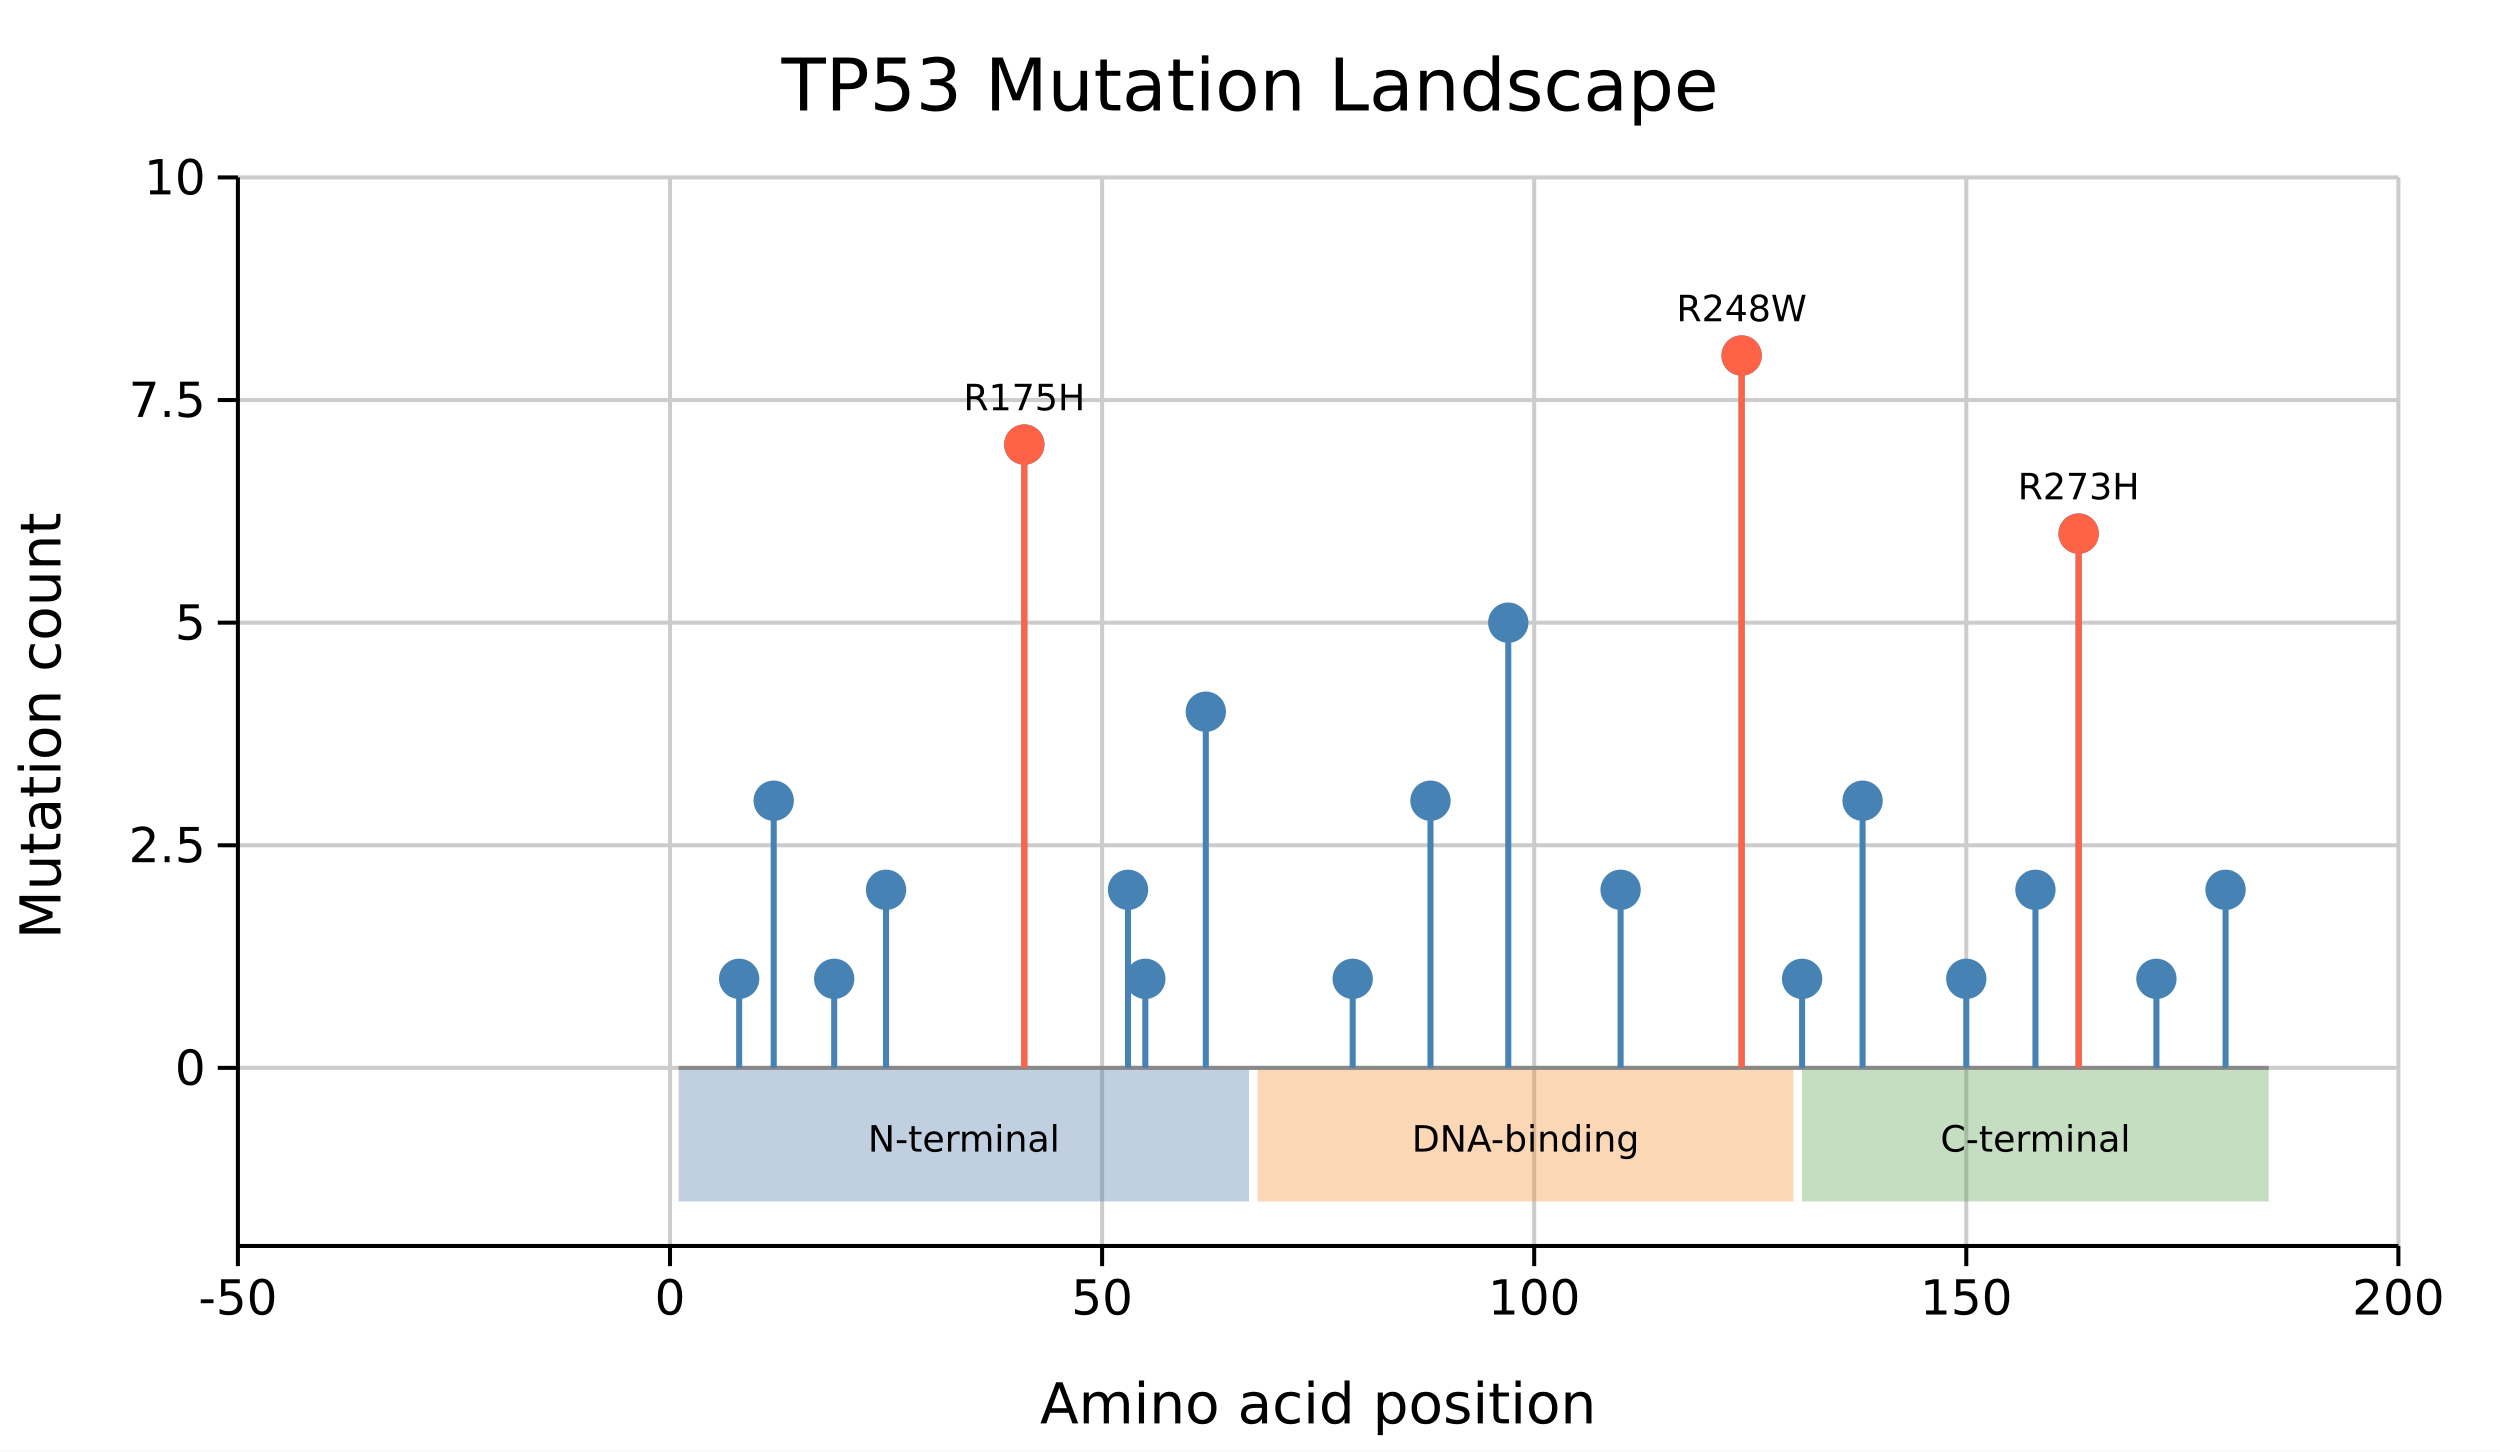
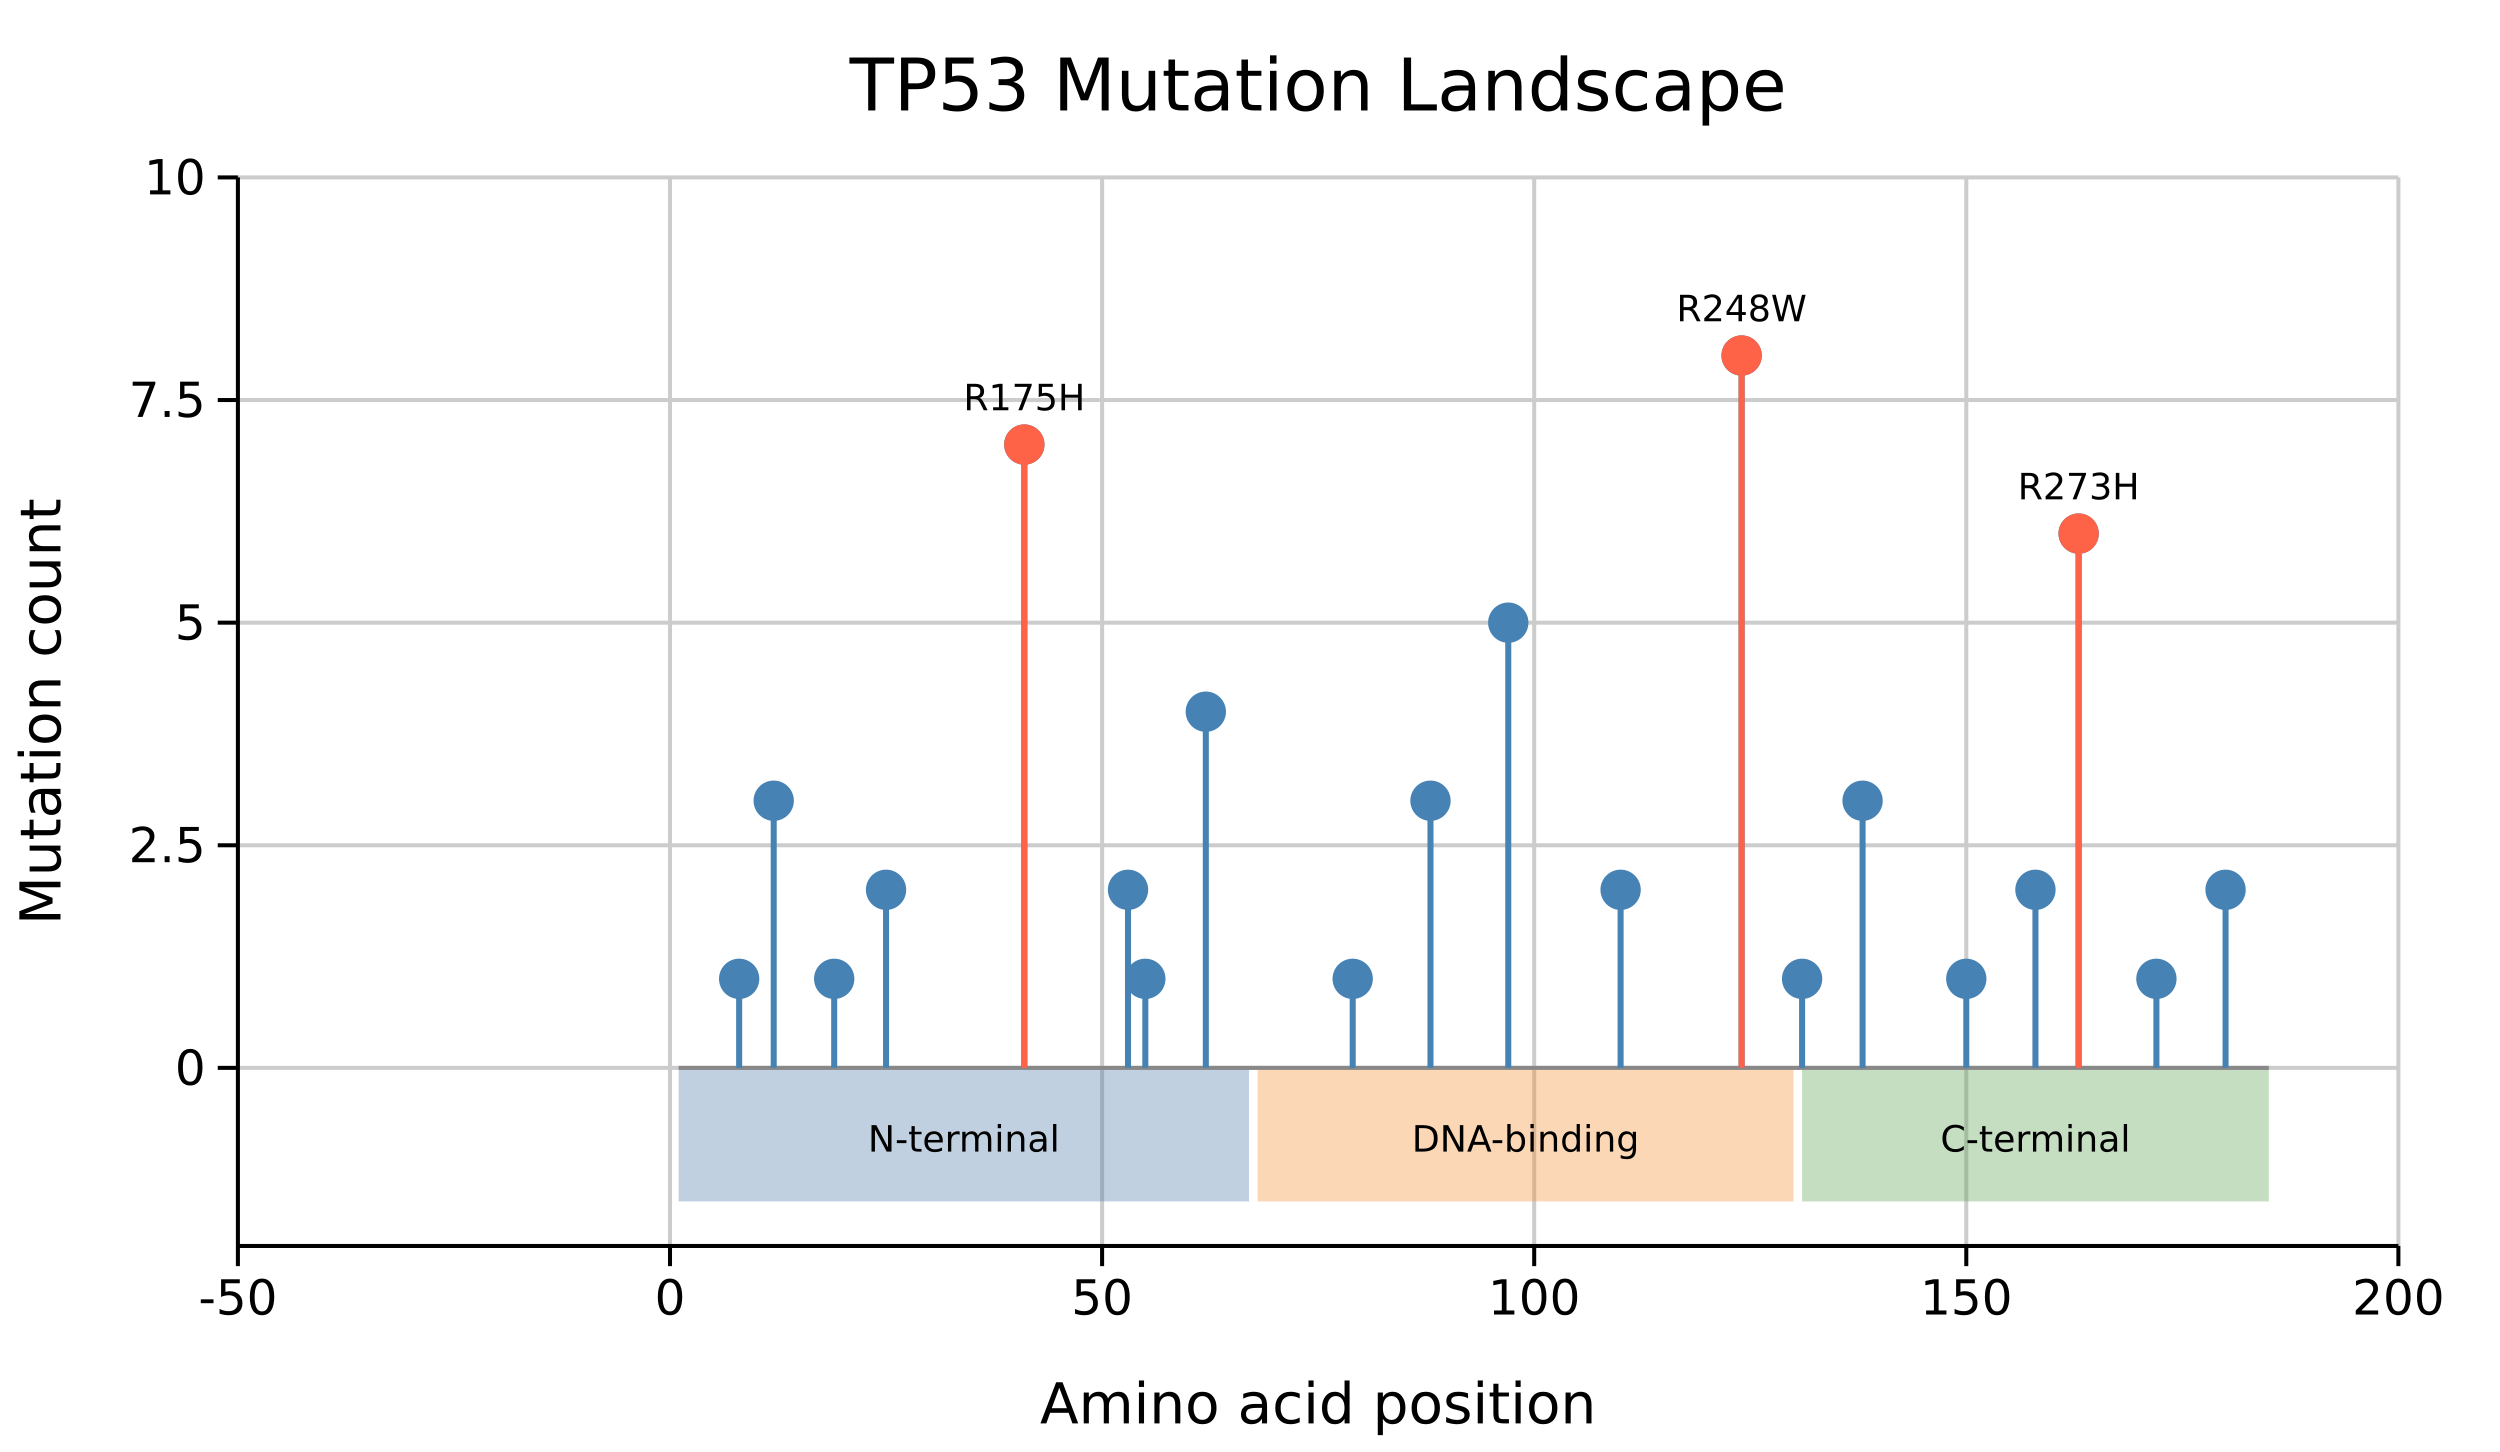
<svg xmlns="http://www.w3.org/2000/svg" width="620" height="360" font-family="DejaVu Sans, Liberation Sans, Arial, sans-serif" fill="black">
  <rect width="100%" height="100%" fill="white" />
  <defs>
    <clipPath id="kuva-clip-1">
      <rect x="59" y="44" width="535.8" height="265" />
    </clipPath>
  </defs>
  <line x1="166.16" y1="44" x2="166.16" y2="309" stroke="#cccccc" stroke-width="1" />
  <line x1="273.32" y1="44" x2="273.32" y2="309" stroke="#cccccc" stroke-width="1" />
  <line x1="380.48" y1="44" x2="380.48" y2="309" stroke="#cccccc" stroke-width="1" />
  <line x1="487.64" y1="44" x2="487.64" y2="309" stroke="#cccccc" stroke-width="1" />
  <line x1="594.8" y1="44" x2="594.8" y2="309" stroke="#cccccc" stroke-width="1" />
  <line x1="59" y1="264.83" x2="594.8" y2="264.83" stroke="#cccccc" stroke-width="1" />
  <line x1="59" y1="209.63" x2="594.8" y2="209.63" stroke="#cccccc" stroke-width="1" />
  <line x1="59" y1="154.42" x2="594.8" y2="154.42" stroke="#cccccc" stroke-width="1" />
  <line x1="59" y1="99.21" x2="594.8" y2="99.21" stroke="#cccccc" stroke-width="1" />
  <line x1="59" y1="44" x2="594.8" y2="44" stroke="#cccccc" stroke-width="1" />
  <line x1="59" y1="309" x2="594.8" y2="309" stroke="#000000" stroke-width="1" />
  <line x1="59" y1="44" x2="59" y2="309" stroke="#000000" stroke-width="1" />
  <line x1="59" y1="309" x2="59" y2="314" stroke="#000000" stroke-width="1" />
  <text x="59" y="326" font-size="12" text-anchor="middle">-50</text>
  <line x1="166.16" y1="309" x2="166.16" y2="314" stroke="#000000" stroke-width="1" />
  <text x="166.16" y="326" font-size="12" text-anchor="middle">0</text>
  <line x1="273.32" y1="309" x2="273.32" y2="314" stroke="#000000" stroke-width="1" />
  <text x="273.32" y="326" font-size="12" text-anchor="middle">50</text>
  <line x1="380.48" y1="309" x2="380.48" y2="314" stroke="#000000" stroke-width="1" />
  <text x="380.48" y="326" font-size="12" text-anchor="middle">100</text>
  <line x1="487.64" y1="309" x2="487.64" y2="314" stroke="#000000" stroke-width="1" />
  <text x="487.64" y="326" font-size="12" text-anchor="middle">150</text>
  <line x1="594.8" y1="309" x2="594.8" y2="314" stroke="#000000" stroke-width="1" />
  <text x="594.8" y="326" font-size="12" text-anchor="middle">200</text>
  <line x1="54" y1="264.83" x2="59" y2="264.83" stroke="#000000" stroke-width="1" />
  <text x="51" y="269.03" font-size="12" text-anchor="end">0</text>
  <line x1="54" y1="209.63" x2="59" y2="209.63" stroke="#000000" stroke-width="1" />
  <text x="51" y="213.83" font-size="12" text-anchor="end">2.5</text>
  <line x1="54" y1="154.42" x2="59" y2="154.42" stroke="#000000" stroke-width="1" />
  <text x="51" y="158.62" font-size="12" text-anchor="end">5</text>
  <line x1="54" y1="99.21" x2="59" y2="99.21" stroke="#000000" stroke-width="1" />
  <text x="51" y="103.41" font-size="12" text-anchor="end">7.5</text>
  <line x1="54" y1="44" x2="59" y2="44" stroke="#000000" stroke-width="1" />
  <text x="51" y="48.2" font-size="12" text-anchor="end">10</text>
  <text x="326.9" y="353" font-size="14" text-anchor="middle">Amino acid position</text>
-   <text x="15" y="180" font-size="14" text-anchor="middle" transform="rotate(-90,15,180)">Mutation count</text>
-   <text x="310" y="27.4" font-size="18" text-anchor="middle">TP53 Mutation Landscape</text>
+   <text x="15" y="176.5" font-size="14" text-anchor="middle" transform="rotate(-90,15,176.5)">Mutation count</text>
+   <text x="326.9" y="27.4" font-size="18" text-anchor="middle">TP53 Mutation Landscape</text>
  <g clip-path="url(#kuva-clip-1)">
    <rect x="168.3" y="264.83" width="141.45" height="33.13" fill="#4e79a7" fill-opacity="0.35" />
    <text x="239.03" y="285.6" font-size="9" text-anchor="middle">N-terminal</text>
    <rect x="311.9" y="264.83" width="132.88" height="33.13" fill="#f28e2b" fill-opacity="0.35" />
    <text x="378.34" y="285.6" font-size="9" text-anchor="middle">DNA-binding</text>
    <rect x="446.92" y="264.83" width="115.73" height="33.13" fill="#59a14f" fill-opacity="0.35" />
    <text x="504.79" y="285.6" font-size="9" text-anchor="middle">C-terminal</text>
    <line x1="168.3" y1="264.83" x2="562.65" y2="264.83" stroke="#888888" stroke-width="1" />
    <line x1="183.31" y1="264.83" x2="183.31" y2="242.75" stroke="#4682b4" stroke-width="1.5" />
    <circle cx="183.31" cy="242.75" r="4.5" fill="#4682b4" stroke="#4682b4" stroke-width="1" />
    <line x1="191.88" y1="264.83" x2="191.88" y2="198.58" stroke="#4682b4" stroke-width="1.5" />
    <circle cx="191.88" cy="198.58" r="4.5" fill="#4682b4" stroke="#4682b4" stroke-width="1" />
    <line x1="206.88" y1="264.83" x2="206.88" y2="242.75" stroke="#4682b4" stroke-width="1.5" />
    <circle cx="206.88" cy="242.75" r="4.5" fill="#4682b4" stroke="#4682b4" stroke-width="1" />
    <line x1="219.74" y1="264.83" x2="219.74" y2="220.67" stroke="#4682b4" stroke-width="1.5" />
    <circle cx="219.74" cy="220.67" r="4.5" fill="#4682b4" stroke="#4682b4" stroke-width="1" />
    <line x1="254.03" y1="264.83" x2="254.03" y2="110.25" stroke="#4682b4" stroke-width="1.5" />
    <circle cx="254.03" cy="110.25" r="4.5" fill="#4682b4" stroke="#4682b4" stroke-width="1" />
    <line x1="279.75" y1="264.83" x2="279.75" y2="220.67" stroke="#4682b4" stroke-width="1.5" />
    <circle cx="279.75" cy="220.67" r="4.5" fill="#4682b4" stroke="#4682b4" stroke-width="1" />
    <line x1="284.04" y1="264.83" x2="284.04" y2="242.75" stroke="#4682b4" stroke-width="1.5" />
    <circle cx="284.04" cy="242.75" r="4.5" fill="#4682b4" stroke="#4682b4" stroke-width="1" />
    <line x1="299.04" y1="264.83" x2="299.04" y2="176.5" stroke="#4682b4" stroke-width="1.5" />
    <circle cx="299.04" cy="176.5" r="4.5" fill="#4682b4" stroke="#4682b4" stroke-width="1" />
    <line x1="335.47" y1="264.83" x2="335.47" y2="242.75" stroke="#4682b4" stroke-width="1.5" />
    <circle cx="335.47" cy="242.75" r="4.5" fill="#4682b4" stroke="#4682b4" stroke-width="1" />
    <line x1="354.76" y1="264.83" x2="354.76" y2="198.58" stroke="#4682b4" stroke-width="1.5" />
    <circle cx="354.76" cy="198.58" r="4.5" fill="#4682b4" stroke="#4682b4" stroke-width="1" />
    <line x1="374.05" y1="264.83" x2="374.05" y2="154.42" stroke="#4682b4" stroke-width="1.5" />
    <circle cx="374.05" cy="154.42" r="4.5" fill="#4682b4" stroke="#4682b4" stroke-width="1" />
    <line x1="401.91" y1="264.83" x2="401.91" y2="220.67" stroke="#4682b4" stroke-width="1.5" />
    <circle cx="401.91" cy="220.67" r="4.5" fill="#4682b4" stroke="#4682b4" stroke-width="1" />
    <line x1="431.92" y1="264.83" x2="431.92" y2="88.17" stroke="#4682b4" stroke-width="1.5" />
    <circle cx="431.92" cy="88.17" r="4.5" fill="#4682b4" stroke="#4682b4" stroke-width="1" />
    <line x1="446.92" y1="264.83" x2="446.92" y2="242.75" stroke="#4682b4" stroke-width="1.5" />
    <circle cx="446.92" cy="242.75" r="4.5" fill="#4682b4" stroke="#4682b4" stroke-width="1" />
    <line x1="461.92" y1="264.83" x2="461.92" y2="198.58" stroke="#4682b4" stroke-width="1.5" />
    <circle cx="461.92" cy="198.58" r="4.5" fill="#4682b4" stroke="#4682b4" stroke-width="1" />
    <line x1="487.64" y1="264.83" x2="487.64" y2="242.75" stroke="#4682b4" stroke-width="1.5" />
    <circle cx="487.64" cy="242.75" r="4.5" fill="#4682b4" stroke="#4682b4" stroke-width="1" />
    <line x1="504.79" y1="264.83" x2="504.79" y2="220.67" stroke="#4682b4" stroke-width="1.5" />
    <circle cx="504.79" cy="220.67" r="4.5" fill="#4682b4" stroke="#4682b4" stroke-width="1" />
    <line x1="515.5" y1="264.83" x2="515.5" y2="132.33" stroke="#4682b4" stroke-width="1.5" />
    <circle cx="515.5" cy="132.33" r="4.5" fill="#4682b4" stroke="#4682b4" stroke-width="1" />
    <line x1="534.79" y1="264.83" x2="534.79" y2="242.75" stroke="#4682b4" stroke-width="1.5" />
    <circle cx="534.79" cy="242.75" r="4.5" fill="#4682b4" stroke="#4682b4" stroke-width="1" />
    <line x1="551.94" y1="264.83" x2="551.94" y2="220.67" stroke="#4682b4" stroke-width="1.5" />
    <circle cx="551.94" cy="220.67" r="4.5" fill="#4682b4" stroke="#4682b4" stroke-width="1" />
    <line x1="254.03" y1="264.83" x2="254.03" y2="110.25" stroke="#ff6347" stroke-width="1.5" />
    <circle cx="254.03" cy="110.25" r="4.5" fill="#ff6347" stroke="#ff6347" stroke-width="1" />
    <text x="254.03" y="101.75" font-size="9" text-anchor="middle">R175H</text>
    <line x1="431.92" y1="264.83" x2="431.92" y2="88.17" stroke="#ff6347" stroke-width="1.5" />
    <circle cx="431.92" cy="88.17" r="4.5" fill="#ff6347" stroke="#ff6347" stroke-width="1" />
    <text x="431.92" y="79.67" font-size="9" text-anchor="middle">R248W</text>
    <line x1="515.5" y1="264.83" x2="515.5" y2="132.33" stroke="#ff6347" stroke-width="1.5" />
    <circle cx="515.5" cy="132.33" r="4.5" fill="#ff6347" stroke="#ff6347" stroke-width="1" />
    <text x="515.5" y="123.83" font-size="9" text-anchor="middle">R273H</text>
  </g>
</svg>
